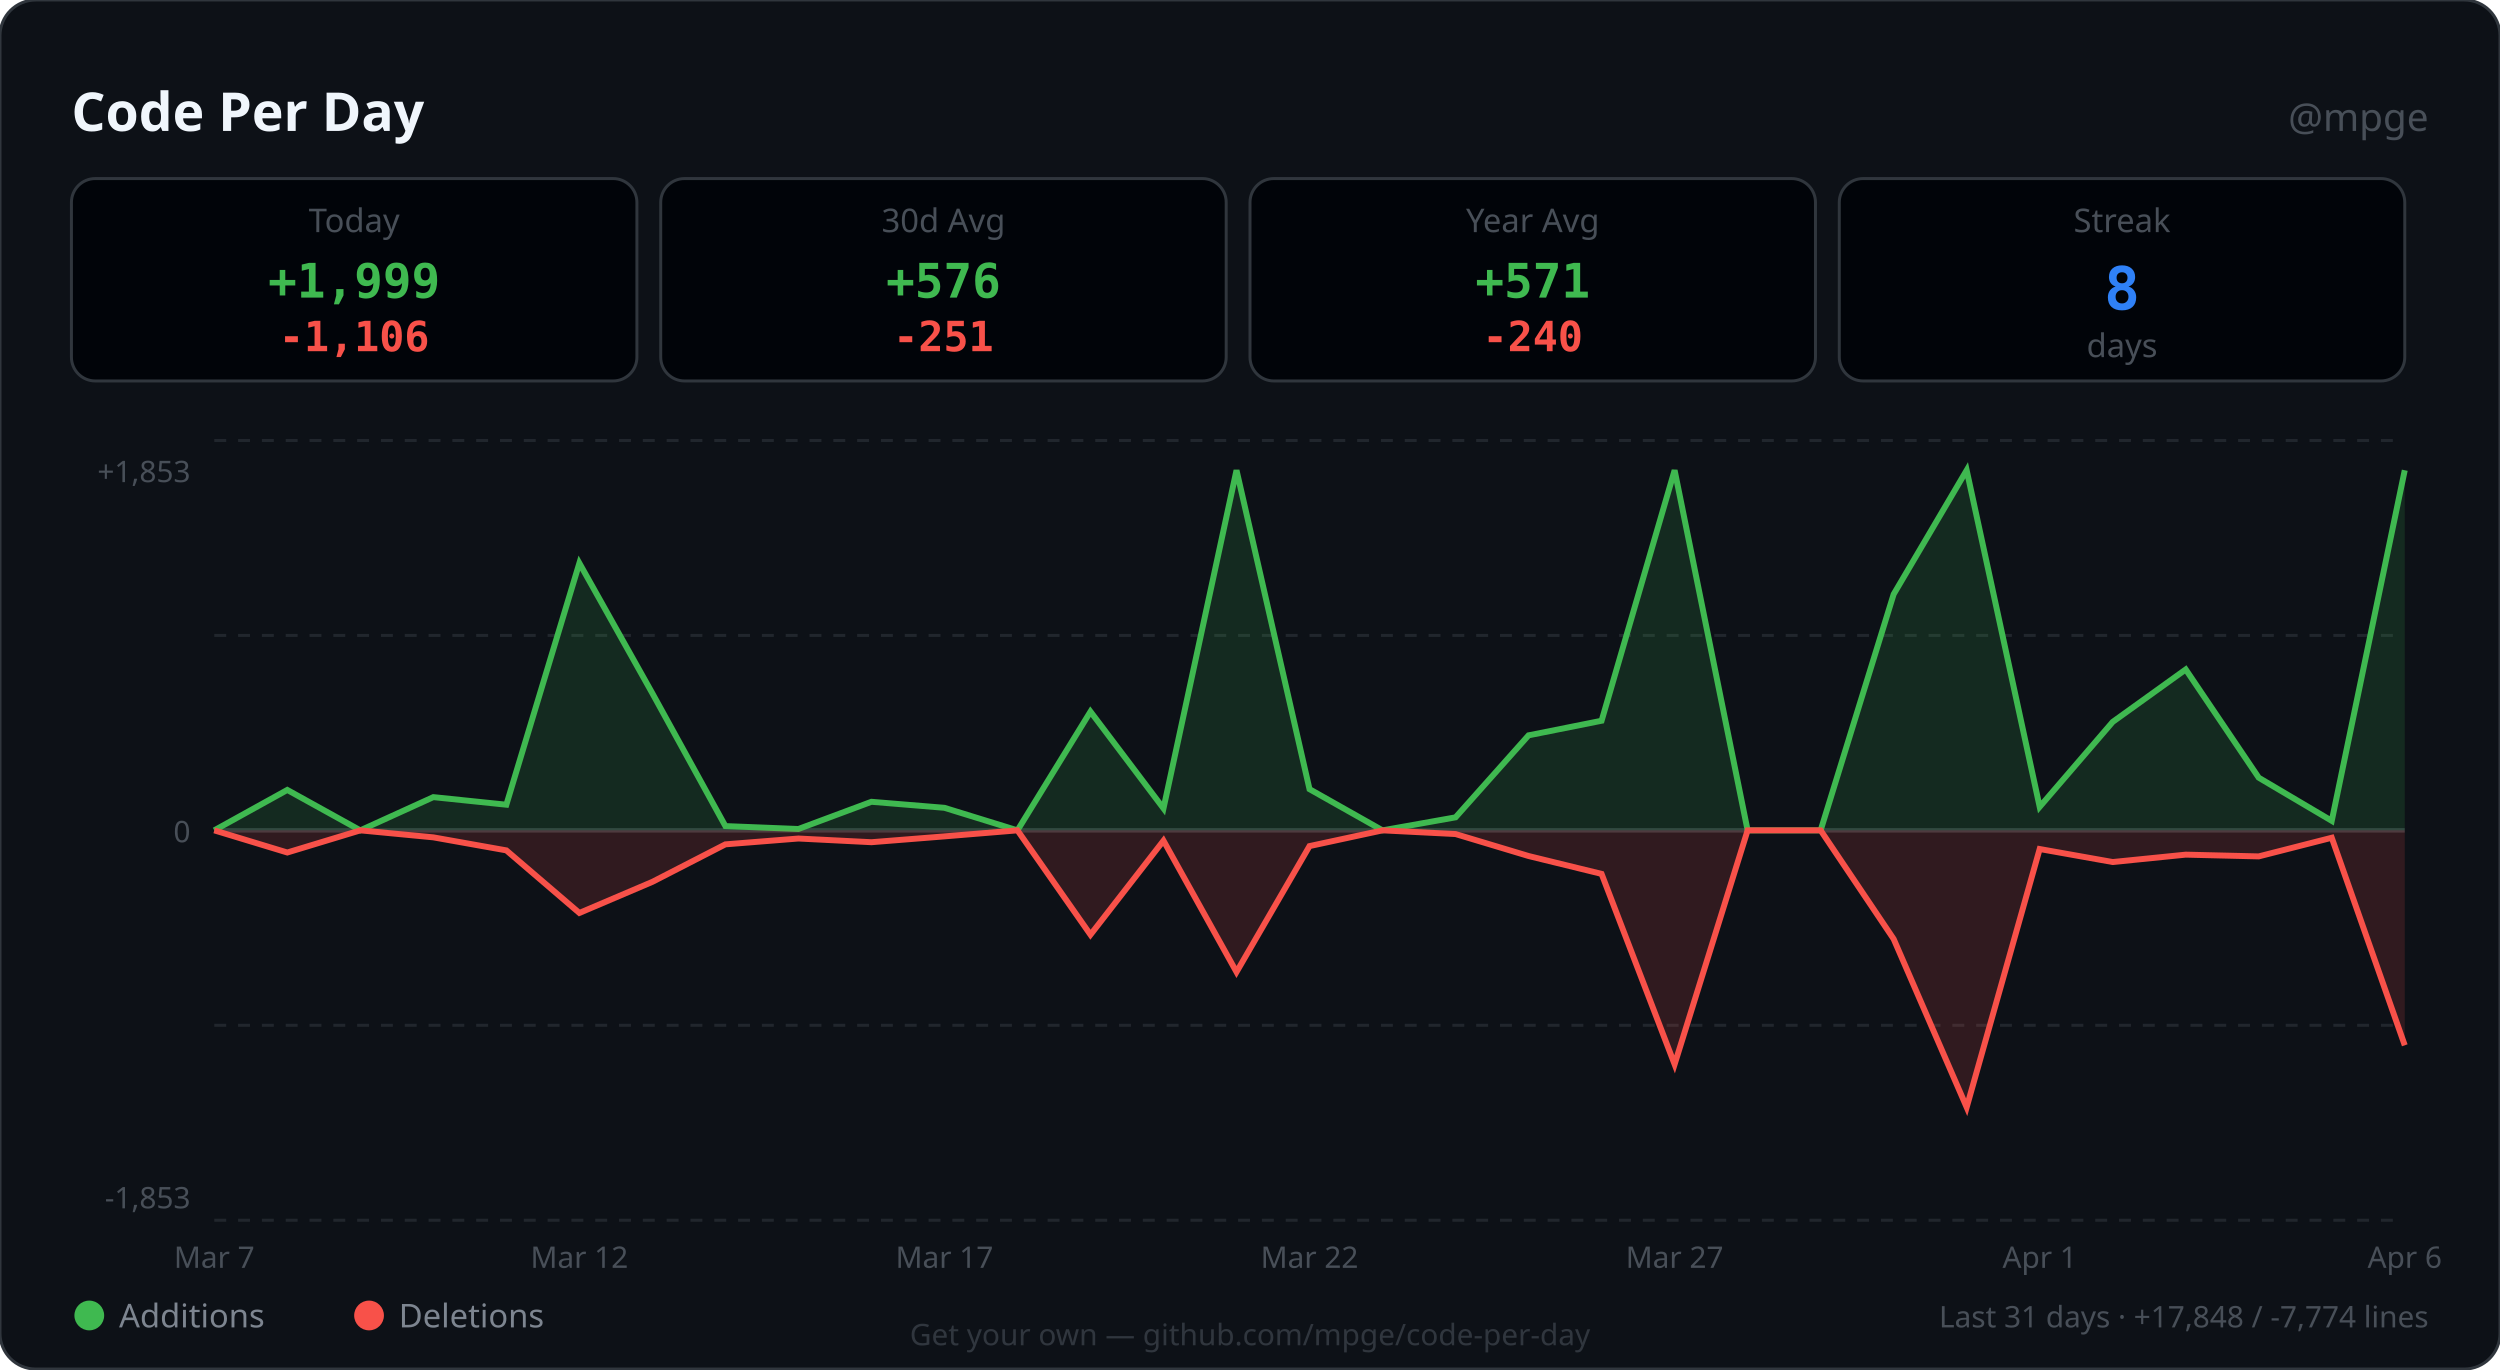
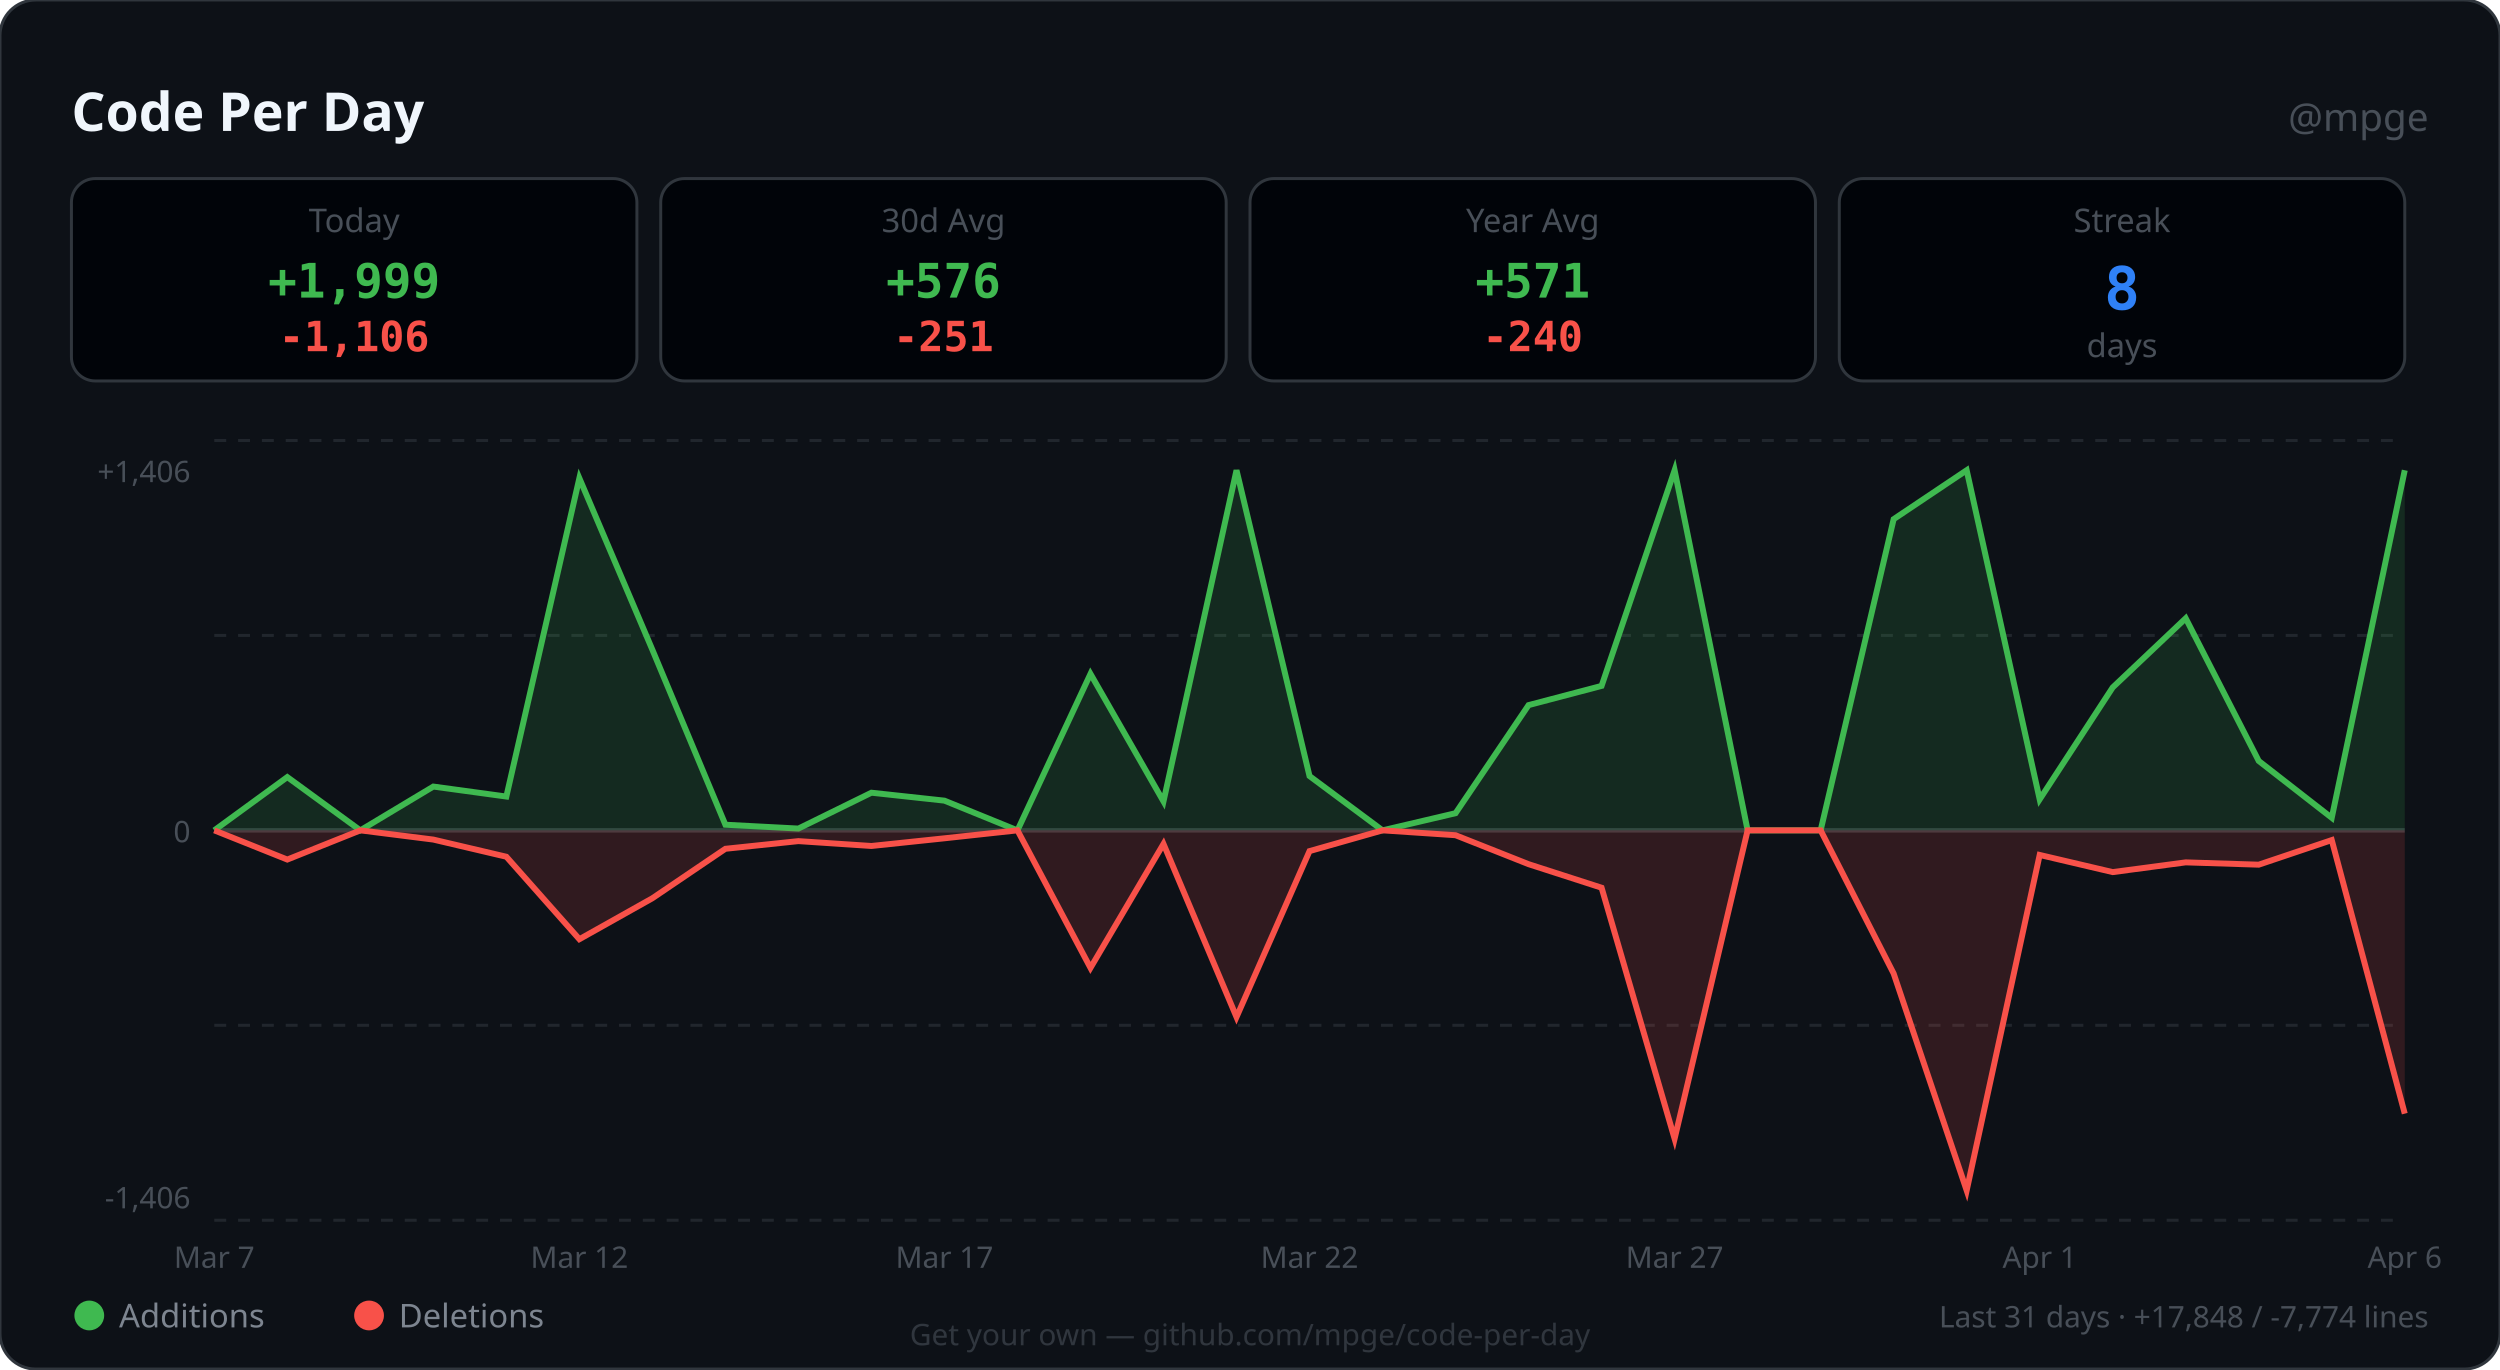
<svg xmlns="http://www.w3.org/2000/svg" width="840" height="460" viewBox="0 0 840 460">
  <style>
      @keyframes fadeInUp {
        from { opacity: 0; transform: translateY(12px); }
        to   { opacity: 1; transform: translateY(0); }
      }
      @keyframes growBar {
        from { transform: scaleY(0); }
        to   { transform: scaleY(1); }
      }
      .cpd-header  { animation: fadeInUp 0.5s ease both; }
      .cpd-stats   { animation: fadeInUp 0.5s ease 0.15s both; }
      .cpd-chart   { animation: fadeInUp 0.5s ease 0.3s both; }
      .cpd-legend  { animation: fadeInUp 0.5s ease 0.45s both; }
    </style>
  <rect width="840" height="460" rx="12" fill="#0d1117" stroke="#30363d" stroke-width="1" />
  <g class="cpd-header">
    <a href="https://github.com/mpge/code-per-day" target="_blank">
      <text x="24" y="44" fill="#f0f6fc" font-size="18" font-family="'Segoe UI', sans-serif" font-weight="700">Code Per Day</text>
    </a>
    <text x="816" y="44" fill="#484f58" font-size="13" font-family="'Segoe UI', sans-serif" text-anchor="end" font-weight="500">@mpge</text>
  </g>
  <g class="cpd-stats">
    <rect x="24" y="60" width="190" height="68" rx="8" fill="#010409" stroke="#30363d" stroke-width="1" />
    <text x="119" y="78" fill="#484f58" font-size="11" font-family="'Segoe UI', sans-serif" text-anchor="middle" font-weight="500">Today</text>
    <text x="119" y="100" fill="#3fb950" font-size="16" font-family="'Segoe UI Mono', 'Cascadia Code', monospace" text-anchor="middle" font-weight="700">+1,999</text>
    <text x="119" y="118" fill="#f85149" font-size="14" font-family="'Segoe UI Mono', 'Cascadia Code', monospace" text-anchor="middle" font-weight="600">-1,106</text>
    <rect x="222" y="60" width="190" height="68" rx="8" fill="#010409" stroke="#30363d" stroke-width="1" />
    <text x="317" y="78" fill="#484f58" font-size="11" font-family="'Segoe UI', sans-serif" text-anchor="middle" font-weight="500">30d Avg</text>
    <text x="317" y="100" fill="#3fb950" font-size="16" font-family="'Segoe UI Mono', 'Cascadia Code', monospace" text-anchor="middle" font-weight="700">+576</text>
    <text x="317" y="118" fill="#f85149" font-size="14" font-family="'Segoe UI Mono', 'Cascadia Code', monospace" text-anchor="middle" font-weight="600">-251</text>
    <rect x="420" y="60" width="190" height="68" rx="8" fill="#010409" stroke="#30363d" stroke-width="1" />
    <text x="515" y="78" fill="#484f58" font-size="11" font-family="'Segoe UI', sans-serif" text-anchor="middle" font-weight="500">Year Avg</text>
    <text x="515" y="100" fill="#3fb950" font-size="16" font-family="'Segoe UI Mono', 'Cascadia Code', monospace" text-anchor="middle" font-weight="700">+571</text>
    <text x="515" y="118" fill="#f85149" font-size="14" font-family="'Segoe UI Mono', 'Cascadia Code', monospace" text-anchor="middle" font-weight="600">-240</text>
    <rect x="618" y="60" width="190" height="68" rx="8" fill="#010409" stroke="#30363d" stroke-width="1" />
    <text x="713" y="78" fill="#484f58" font-size="11" font-family="'Segoe UI', sans-serif" text-anchor="middle" font-weight="500">Streak</text>
    <text x="713" y="104" fill="#2f81f7" font-size="20" font-family="'Segoe UI Mono', 'Cascadia Code', monospace" text-anchor="middle" font-weight="700">8</text>
    <text x="713" y="120" fill="#484f58" font-size="11" font-family="'Segoe UI', sans-serif" text-anchor="middle">days</text>
  </g>
  <g class="cpd-chart">
    <line x1="72" y1="148" x2="808" y2="148" stroke="#21262d" stroke-width="1" stroke-dasharray="4,4" />
    <line x1="72" y1="213.5" x2="808" y2="213.5" stroke="#21262d" stroke-width="1" stroke-dasharray="4,4" />
    <line x1="72" y1="279" x2="808" y2="279" stroke="#21262d" stroke-width="1" stroke-dasharray="4,4" />
    <line x1="72" y1="344.5" x2="808" y2="344.5" stroke="#21262d" stroke-width="1" stroke-dasharray="4,4" />
    <line x1="72" y1="410" x2="808" y2="410" stroke="#21262d" stroke-width="1" stroke-dasharray="4,4" />
    <line x1="72" y1="279" x2="808" y2="279" stroke="#30363d" stroke-width="1.5" />
-     <text x="64" y="162" fill="#484f58" font-size="10" font-family="'Segoe UI', sans-serif" text-anchor="end">+1,853</text>
-     <text x="64" y="406" fill="#484f58" font-size="10" font-family="'Segoe UI', sans-serif" text-anchor="end">-1,853</text>
+     <text x="64" y="162" fill="#484f58" font-size="10" font-family="'Segoe UI', sans-serif" text-anchor="end">+1,406</text>
+     <text x="64" y="406" fill="#484f58" font-size="10" font-family="'Segoe UI', sans-serif" text-anchor="end">-1,406</text>
    <text x="64" y="283" fill="#484f58" font-size="10" font-family="'Segoe UI', sans-serif" text-anchor="end">0</text>
-     <path d="M 72 279 L 72 279 L 96.533 265.418 L 121.067 279 L 145.6 267.834 L 170.133 270.38 L 194.667 189.213 L 219.2 232.964 L 243.733 277.563 L 268.267 278.543 L 292.8 269.401 L 317.333 271.425 L 341.867 279 L 366.4 239.102 L 390.933 271.621 L 415.467 158 L 440 265.157 L 464.533 279 L 489.067 274.625 L 513.6 247.069 L 538.133 242.171 L 562.667 158 L 587.2 279 L 611.733 279 L 636.267 199.661 L 660.8 158 L 685.333 271.099 L 709.867 242.563 L 734.4 224.932 L 758.933 261.304 L 783.467 275.8 L 808 158 L 808 279 Z" fill="#3fb950" opacity="0.15" />
-     <path d="M 72 279 L 72 279 L 96.533 265.418 L 121.067 279 L 145.6 267.834 L 170.133 270.38 L 194.667 189.213 L 219.2 232.964 L 243.733 277.563 L 268.267 278.543 L 292.8 269.401 L 317.333 271.425 L 341.867 279 L 366.4 239.102 L 390.933 271.621 L 415.467 158 L 440 265.157 L 464.533 279 L 489.067 274.625 L 513.6 247.069 L 538.133 242.171 L 562.667 158 L 587.2 279 L 611.733 279 L 636.267 199.661 L 660.8 158 L 685.333 271.099 L 709.867 242.563 L 734.4 224.932 L 758.933 261.304 L 783.467 275.8 L 808 158" fill="none" stroke="#3fb950" stroke-width="2" />
-     <path d="M 72 279 L 72 279 L 96.533 286.444 L 121.067 279 L 145.6 281.351 L 170.133 285.726 L 194.667 306.752 L 219.2 296.304 L 243.733 283.702 L 268.267 281.743 L 292.8 282.983 L 317.333 281.024 L 341.867 279 L 366.4 314.066 L 390.933 282.461 L 415.467 326.603 L 440 284.289 L 464.533 279 L 489.067 280.241 L 513.6 287.62 L 538.133 293.627 L 562.667 357.621 L 587.2 279 L 611.733 279 L 636.267 315.502 L 660.8 372.052 L 685.333 285.269 L 709.867 289.644 L 734.4 287.162 L 758.933 287.75 L 783.467 281.481 L 808 351.221 L 808 279 Z" fill="#f85149" opacity="0.15" />
-     <path d="M 72 279 L 72 279 L 96.533 286.444 L 121.067 279 L 145.6 281.351 L 170.133 285.726 L 194.667 306.752 L 219.2 296.304 L 243.733 283.702 L 268.267 281.743 L 292.8 282.983 L 317.333 281.024 L 341.867 279 L 366.4 314.066 L 390.933 282.461 L 415.467 326.603 L 440 284.289 L 464.533 279 L 489.067 280.241 L 513.6 287.62 L 538.133 293.627 L 562.667 357.621 L 587.2 279 L 611.733 279 L 636.267 315.502 L 660.8 372.052 L 685.333 285.269 L 709.867 289.644 L 734.4 287.162 L 758.933 287.75 L 783.467 281.481 L 808 351.221" fill="none" stroke="#f85149" stroke-width="2" />
+     <path d="M 72 279 L 72 279 L 96.533 261.1 L 121.067 279 L 145.6 264.284 L 170.133 267.64 L 194.667 160.668 L 219.2 218.328 L 243.733 277.107 L 268.267 278.398 L 292.8 266.349 L 317.333 269.017 L 341.867 279 L 366.4 226.417 L 390.933 269.275 L 415.467 158 L 440 260.755 L 464.533 279 L 489.067 273.234 L 513.6 236.917 L 538.133 230.462 L 562.667 158 L 587.2 279 L 611.733 279 L 636.267 174.437 L 660.8 158 L 685.333 268.587 L 709.867 230.979 L 734.4 207.743 L 758.933 255.678 L 783.467 274.783 L 808 158 L 808 279 Z" fill="#3fb950" opacity="0.15" />
+     <path d="M 72 279 L 72 279 L 96.533 261.1 L 121.067 279 L 145.6 264.284 L 170.133 267.64 L 194.667 160.668 L 219.2 218.328 L 243.733 277.107 L 268.267 278.398 L 292.8 266.349 L 317.333 269.017 L 341.867 279 L 366.4 226.417 L 390.933 269.275 L 415.467 158 L 440 260.755 L 464.533 279 L 489.067 273.234 L 513.6 236.917 L 538.133 230.462 L 562.667 158 L 587.2 279 L 611.733 279 L 636.267 174.437 L 660.8 158 L 685.333 268.587 L 709.867 230.979 L 734.4 207.743 L 758.933 255.678 L 783.467 274.783 L 808 158" fill="none" stroke="#3fb950" stroke-width="2" />
+     <path d="M 72 279 L 72 279 L 96.533 288.811 L 121.067 279 L 145.6 282.098 L 170.133 287.864 L 194.667 315.575 L 219.2 301.806 L 243.733 285.196 L 268.267 282.615 L 292.8 284.25 L 317.333 281.668 L 341.867 279 L 366.4 325.214 L 390.933 283.561 L 415.467 341.738 L 440 285.971 L 464.533 279 L 489.067 280.635 L 513.6 290.36 L 538.133 298.277 L 562.667 382.616 L 587.2 279 L 611.733 279 L 636.267 327.107 L 660.8 400 L 685.333 287.262 L 709.867 293.028 L 734.4 289.757 L 758.933 290.532 L 783.467 282.27 L 808 374.182 L 808 279 Z" fill="#f85149" opacity="0.15" />
+     <path d="M 72 279 L 72 279 L 96.533 288.811 L 121.067 279 L 145.6 282.098 L 170.133 287.864 L 194.667 315.575 L 219.2 301.806 L 243.733 285.196 L 268.267 282.615 L 292.8 284.25 L 317.333 281.668 L 341.867 279 L 366.4 325.214 L 390.933 283.561 L 415.467 341.738 L 440 285.971 L 464.533 279 L 489.067 280.635 L 513.6 290.36 L 538.133 298.277 L 562.667 382.616 L 587.2 279 L 611.733 279 L 636.267 327.107 L 660.8 400 L 685.333 287.262 L 709.867 293.028 L 734.4 289.757 L 758.933 290.532 L 783.467 282.27 L 808 374.182" fill="none" stroke="#f85149" stroke-width="2" />
    <text x="72" y="426" fill="#484f58" font-size="10" font-family="'Segoe UI', sans-serif" text-anchor="middle">Mar 7</text>
    <text x="194.667" y="426" fill="#484f58" font-size="10" font-family="'Segoe UI', sans-serif" text-anchor="middle">Mar 12</text>
    <text x="317.333" y="426" fill="#484f58" font-size="10" font-family="'Segoe UI', sans-serif" text-anchor="middle">Mar 17</text>
    <text x="440" y="426" fill="#484f58" font-size="10" font-family="'Segoe UI', sans-serif" text-anchor="middle">Mar 22</text>
    <text x="562.667" y="426" fill="#484f58" font-size="10" font-family="'Segoe UI', sans-serif" text-anchor="middle">Mar 27</text>
    <text x="685.333" y="426" fill="#484f58" font-size="10" font-family="'Segoe UI', sans-serif" text-anchor="middle">Apr 1</text>
    <text x="808" y="426" fill="#484f58" font-size="10" font-family="'Segoe UI', sans-serif" text-anchor="middle">Apr 6</text>
  </g>
  <g class="cpd-legend">
    <circle cx="30" cy="442" r="5" fill="#3fb950" />
    <text x="40" y="446" fill="#7d8590" font-size="11" font-family="'Segoe UI', sans-serif">Additions</text>
    <circle cx="124" cy="442" r="5" fill="#f85149" />
    <text x="134" y="446" fill="#7d8590" font-size="11" font-family="'Segoe UI', sans-serif">Deletions</text>
    <text x="816" y="446" fill="#484f58" font-size="10" font-family="'Segoe UI', sans-serif" text-anchor="end">Last 31 days · +17,848 / -7,774 lines</text>
  </g>
  <a href="https://github.com/mpge/code-per-day" target="_blank">
    <text x="420" y="452" fill="#484f58" font-size="10" font-family="'Segoe UI', sans-serif" text-anchor="middle" opacity="0.6">Get your own — github.com/mpge/code-per-day</text>
  </a>
</svg>
